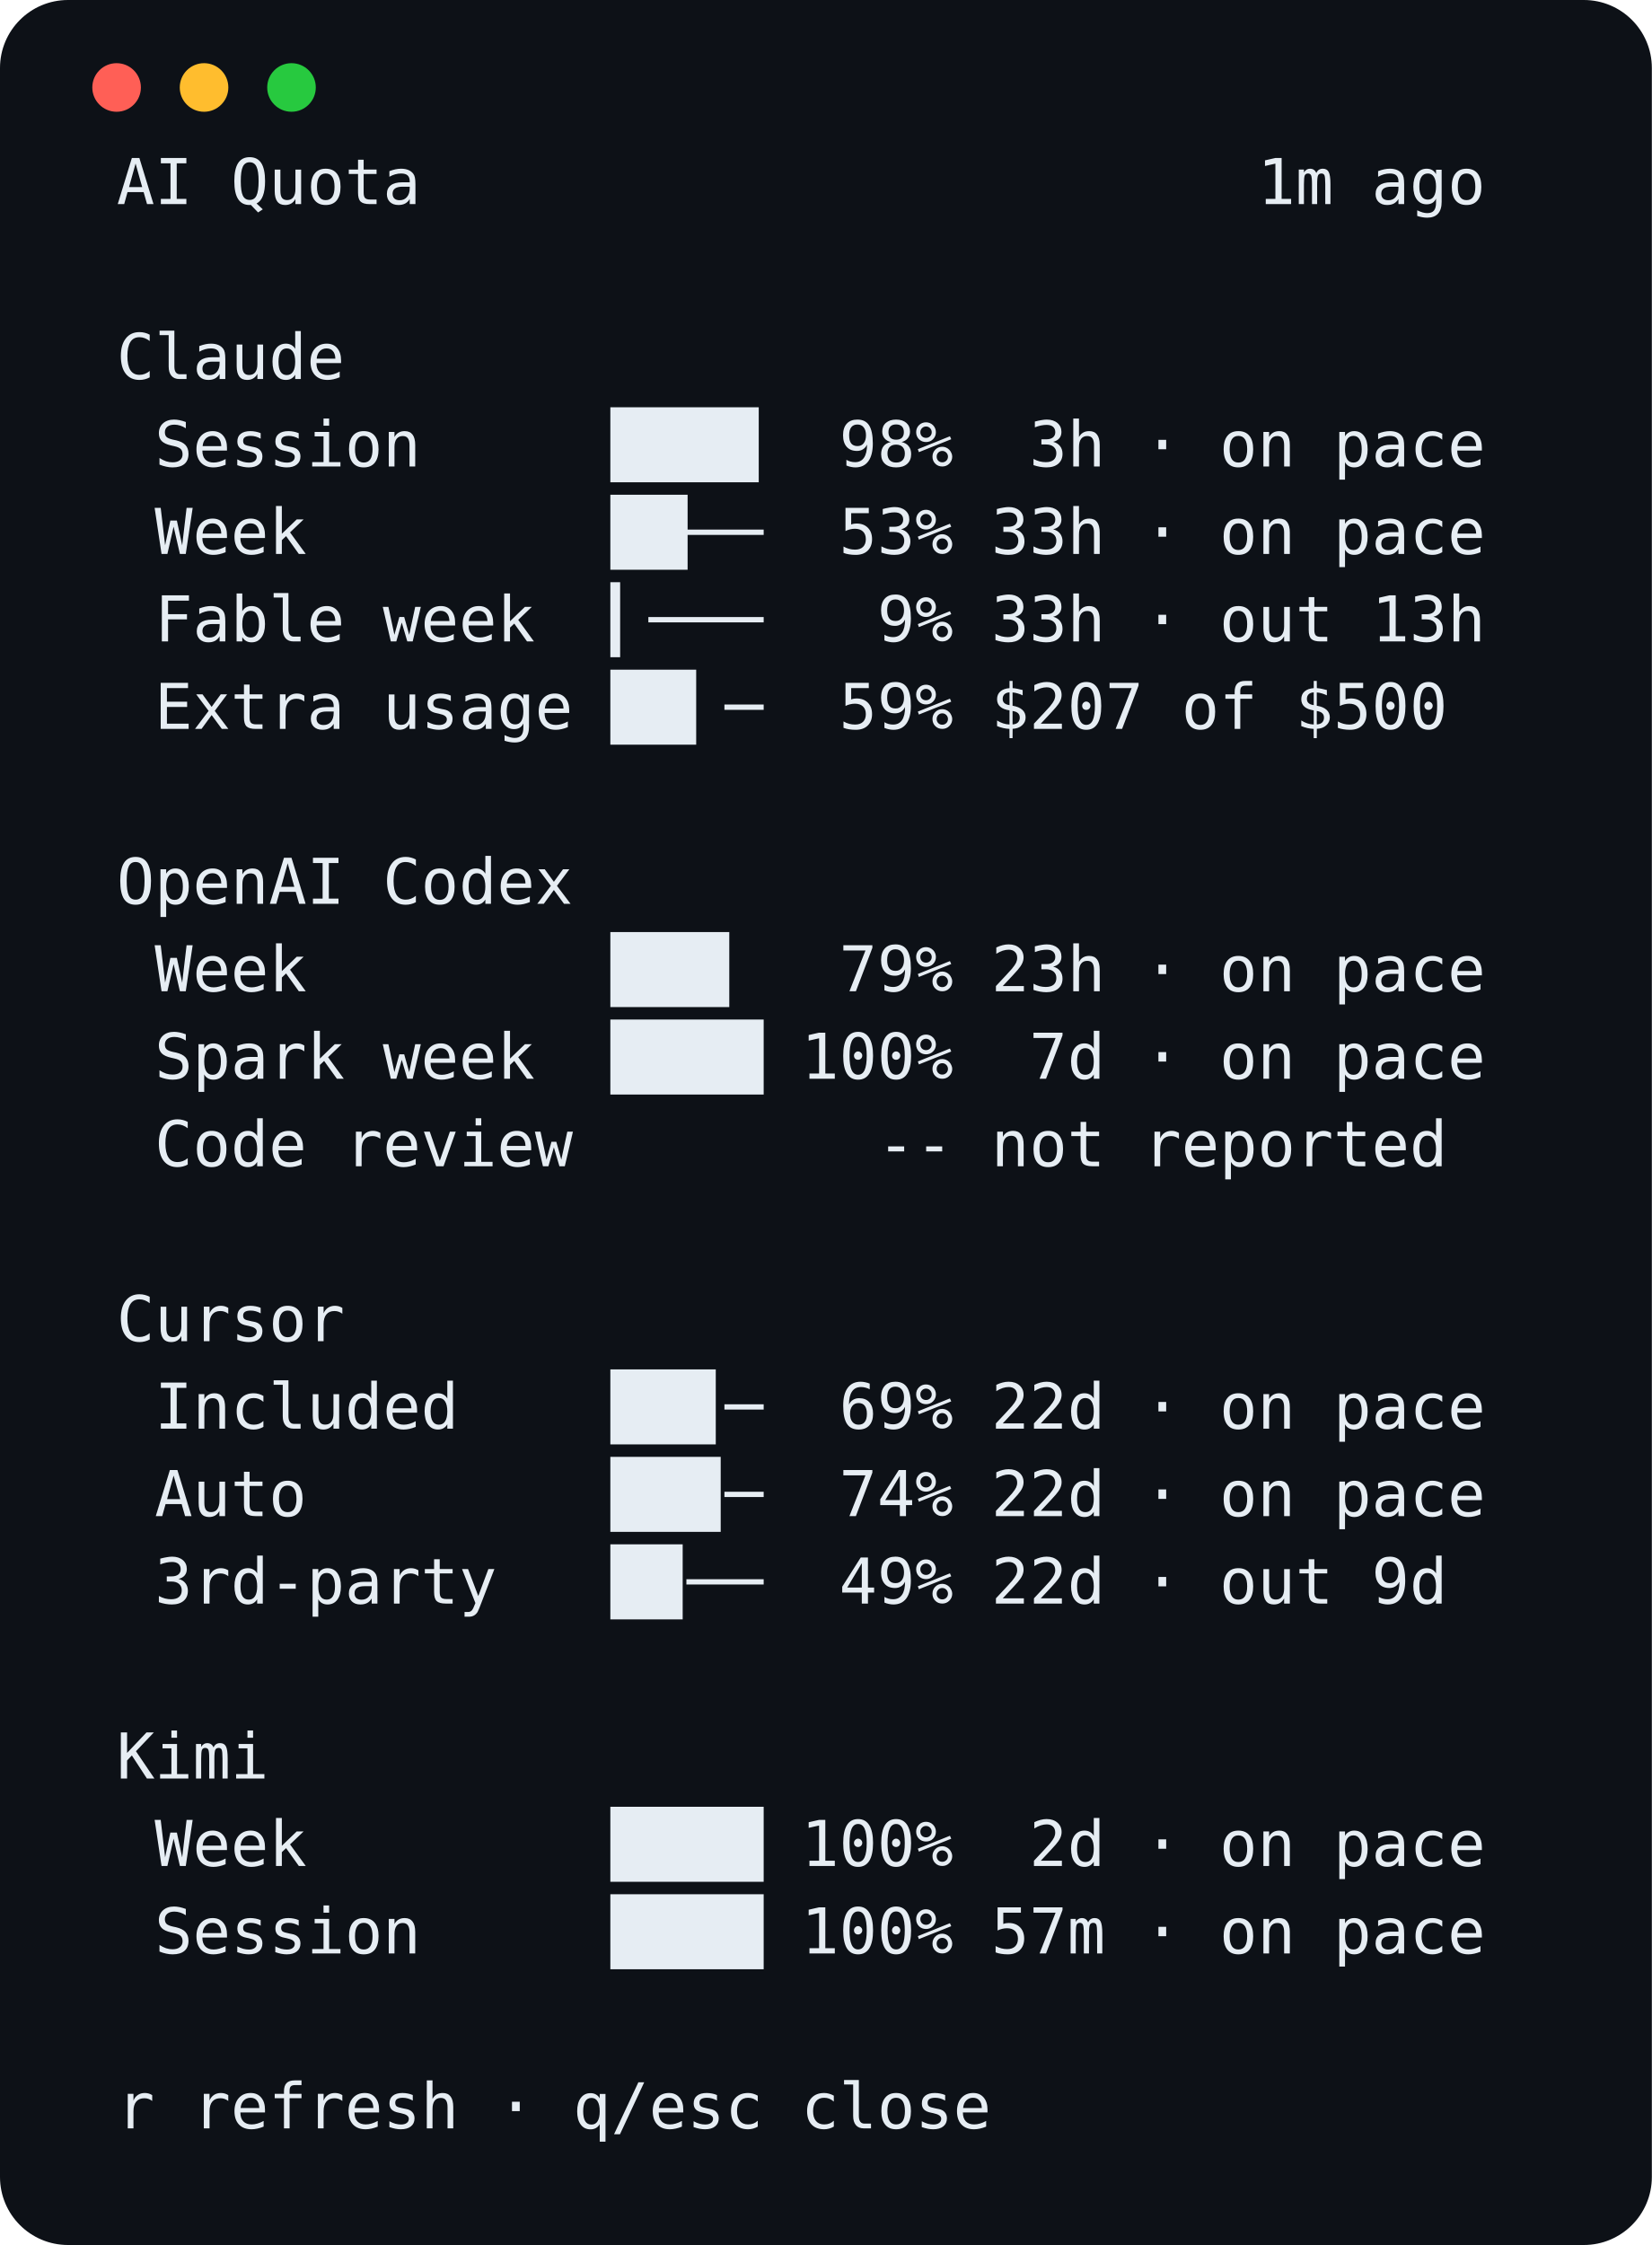
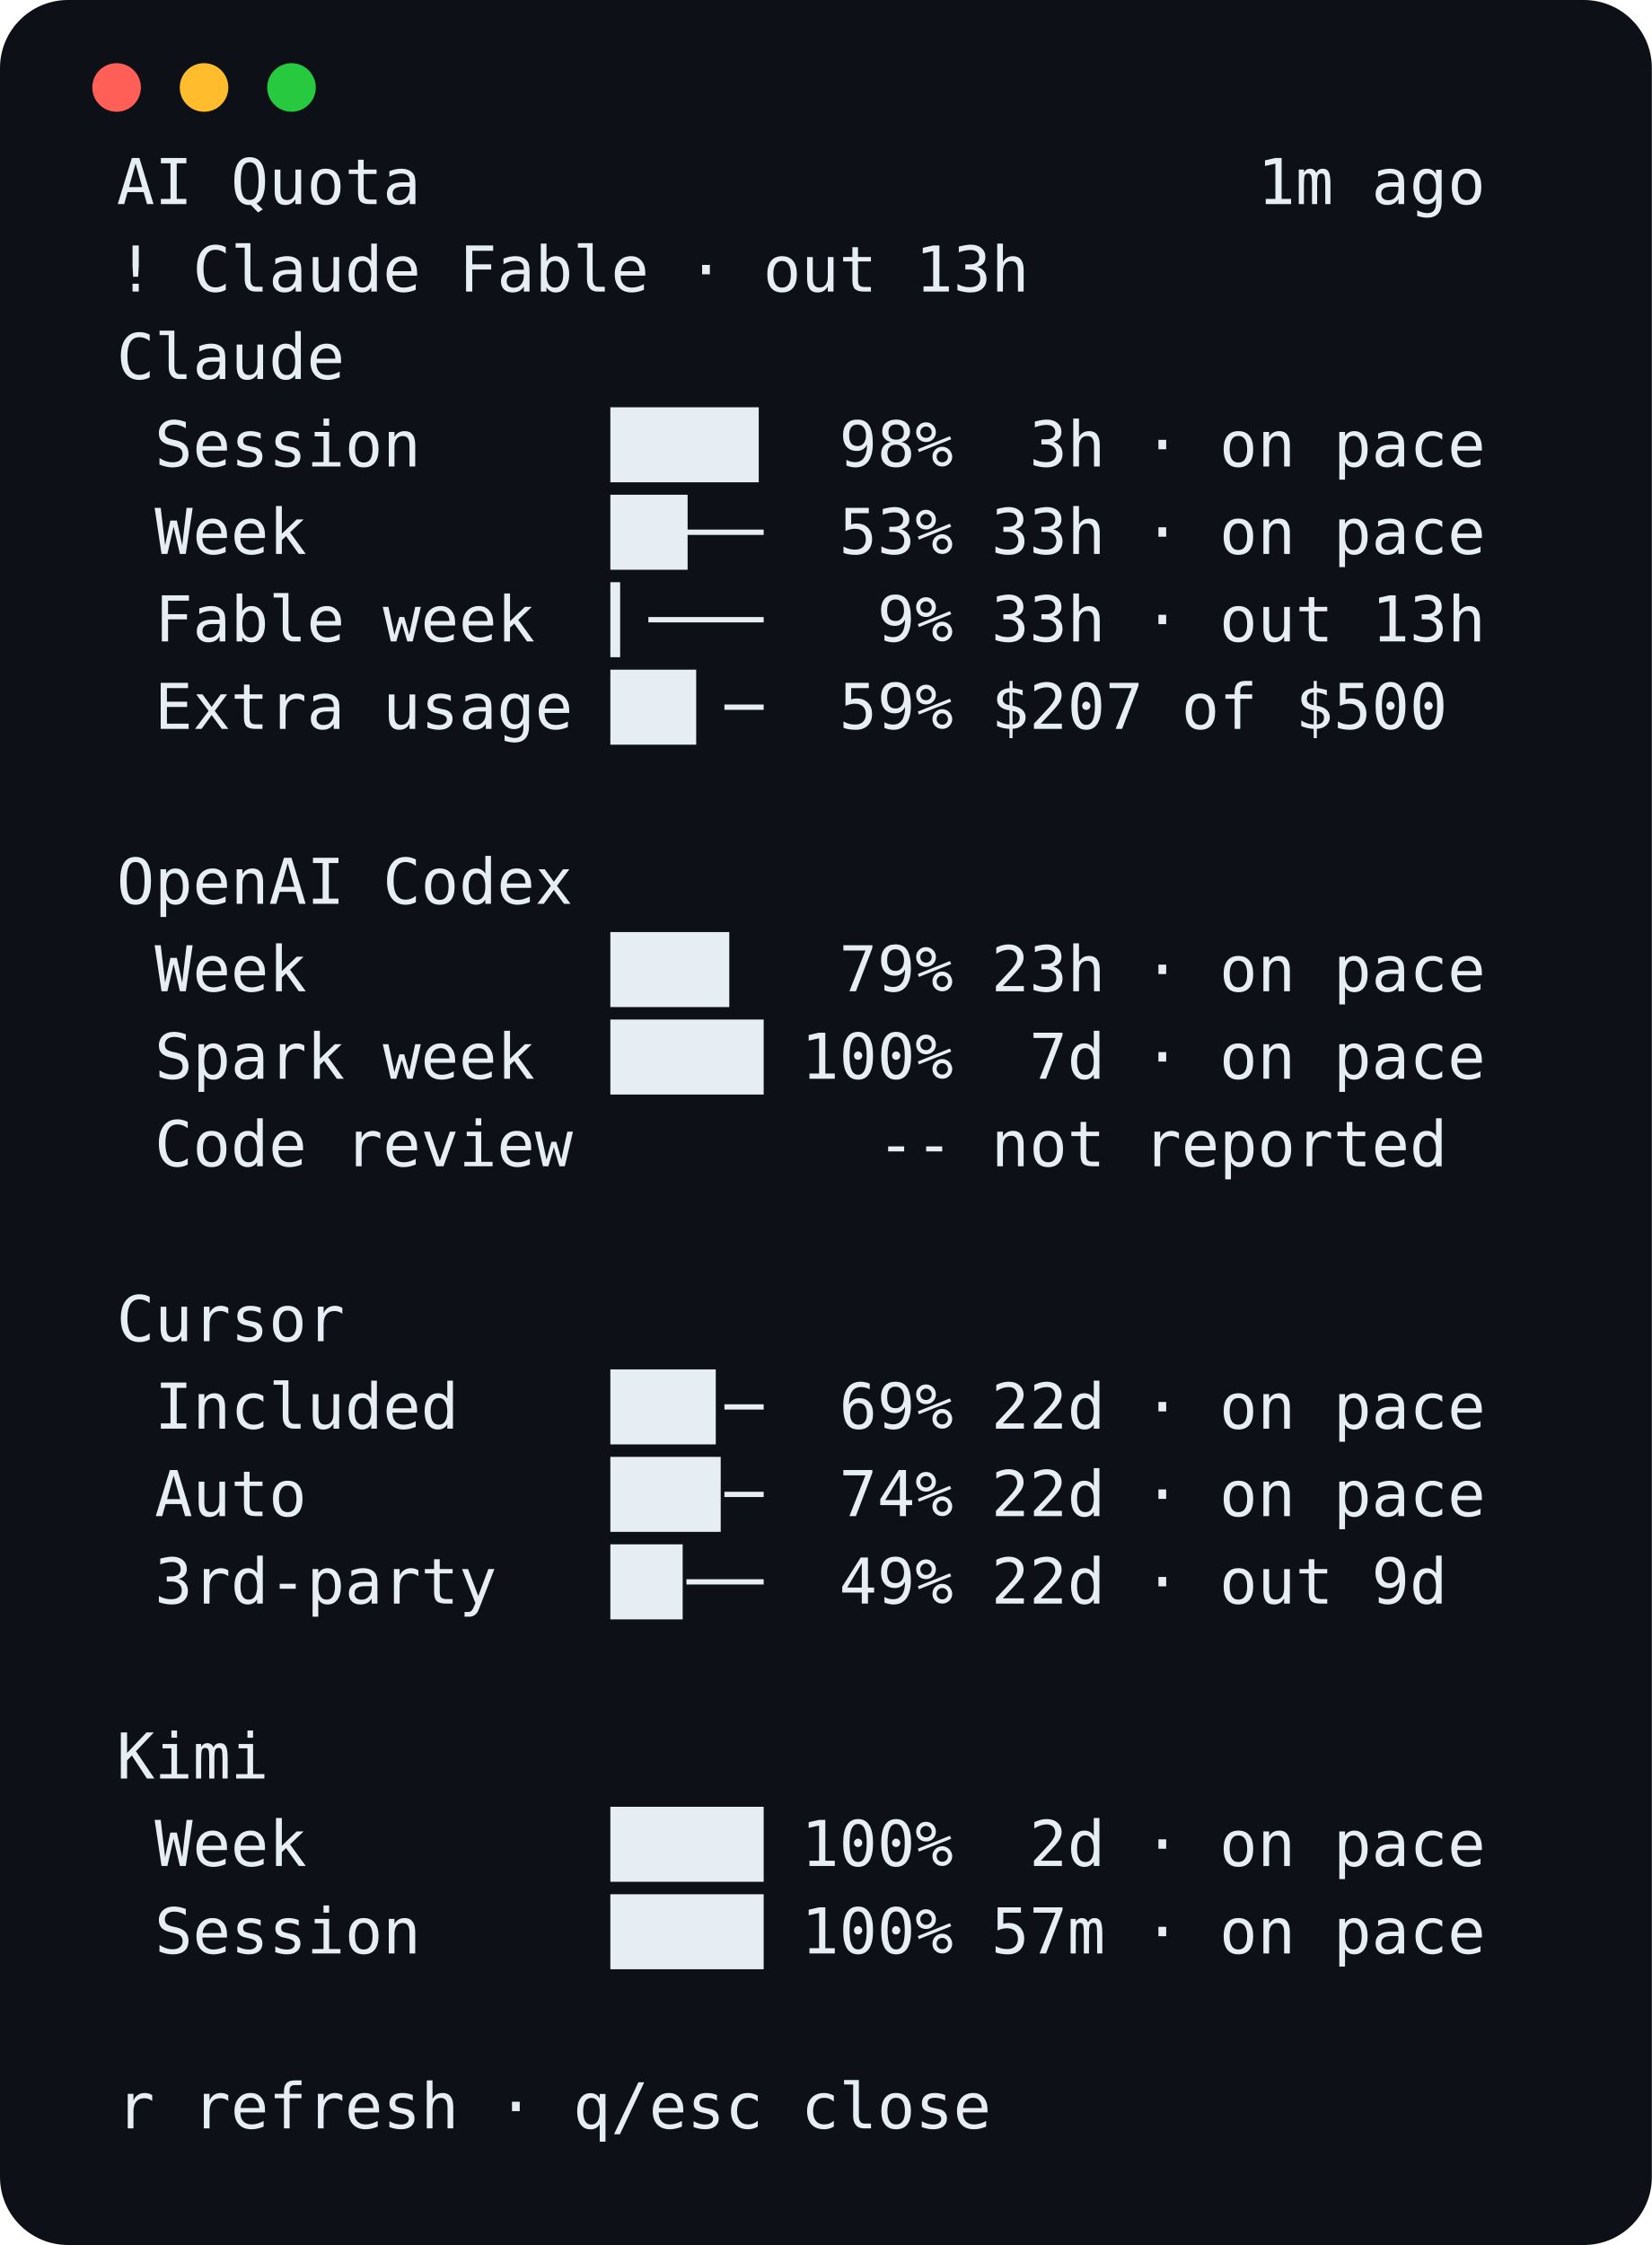
<svg xmlns="http://www.w3.org/2000/svg" width="340" height="462" viewBox="0 0 340 462">
  <rect width="340" height="100%" rx="14" fill="#0d1117" />
  <circle cx="24" cy="18" r="5" fill="#ff5f56" />
  <circle cx="42" cy="18" r="5" fill="#ffbd2e" />
  <circle cx="60" cy="18" r="5" fill="#27c93f" />
  <g fill="#e6edf3" font-family="ui-monospace, SFMono-Regular, Menlo, Consolas, monospace" font-size="13">
    <text x="24" y="42" xml:space="preserve">AI Quota                      1m ago</text>
-     <text x="24" y="60" xml:space="preserve">                                    </text>
+     <text x="24" y="60" xml:space="preserve">! Claude Fable · out 13h            </text>
    <text x="24" y="78" xml:space="preserve">Claude                              </text>
    <text x="24" y="96" xml:space="preserve"> Session     ███▉  98%  3h · on pace</text>
    <text x="24" y="114" xml:space="preserve"> Week        ██──  53% 33h · on pace</text>
    <text x="24" y="132" xml:space="preserve"> Fable week  ▎───   9% 33h · out 13h</text>
    <text x="24" y="150" xml:space="preserve"> Extra usage ██▎─  59% $207 of $500 </text>
    <text x="24" y="168" xml:space="preserve">                                    </text>
    <text x="24" y="186" xml:space="preserve">OpenAI Codex                        </text>
    <text x="24" y="204" xml:space="preserve"> Week        ███▏  79% 23h · on pace</text>
    <text x="24" y="222" xml:space="preserve"> Spark week  ████ 100%  7d · on pace</text>
    <text x="24" y="240" xml:space="preserve"> Code review        -- not reported </text>
    <text x="24" y="258" xml:space="preserve">                                    </text>
    <text x="24" y="276" xml:space="preserve">Cursor                              </text>
    <text x="24" y="294" xml:space="preserve"> Included    ██▊─  69% 22d · on pace</text>
    <text x="24" y="312" xml:space="preserve"> Auto        ██▉─  74% 22d · on pace</text>
    <text x="24" y="330" xml:space="preserve"> 3rd-party   █▉──  49% 22d · out 9d </text>
    <text x="24" y="348" xml:space="preserve">                                    </text>
    <text x="24" y="366" xml:space="preserve">Kimi                                </text>
    <text x="24" y="384" xml:space="preserve"> Week        ████ 100%  2d · on pace</text>
    <text x="24" y="402" xml:space="preserve"> Session     ████ 100% 57m · on pace</text>
    <text x="24" y="420" xml:space="preserve">                                    </text>
    <text x="24" y="438" xml:space="preserve">r refresh · q/esc close</text>
  </g>
</svg>
